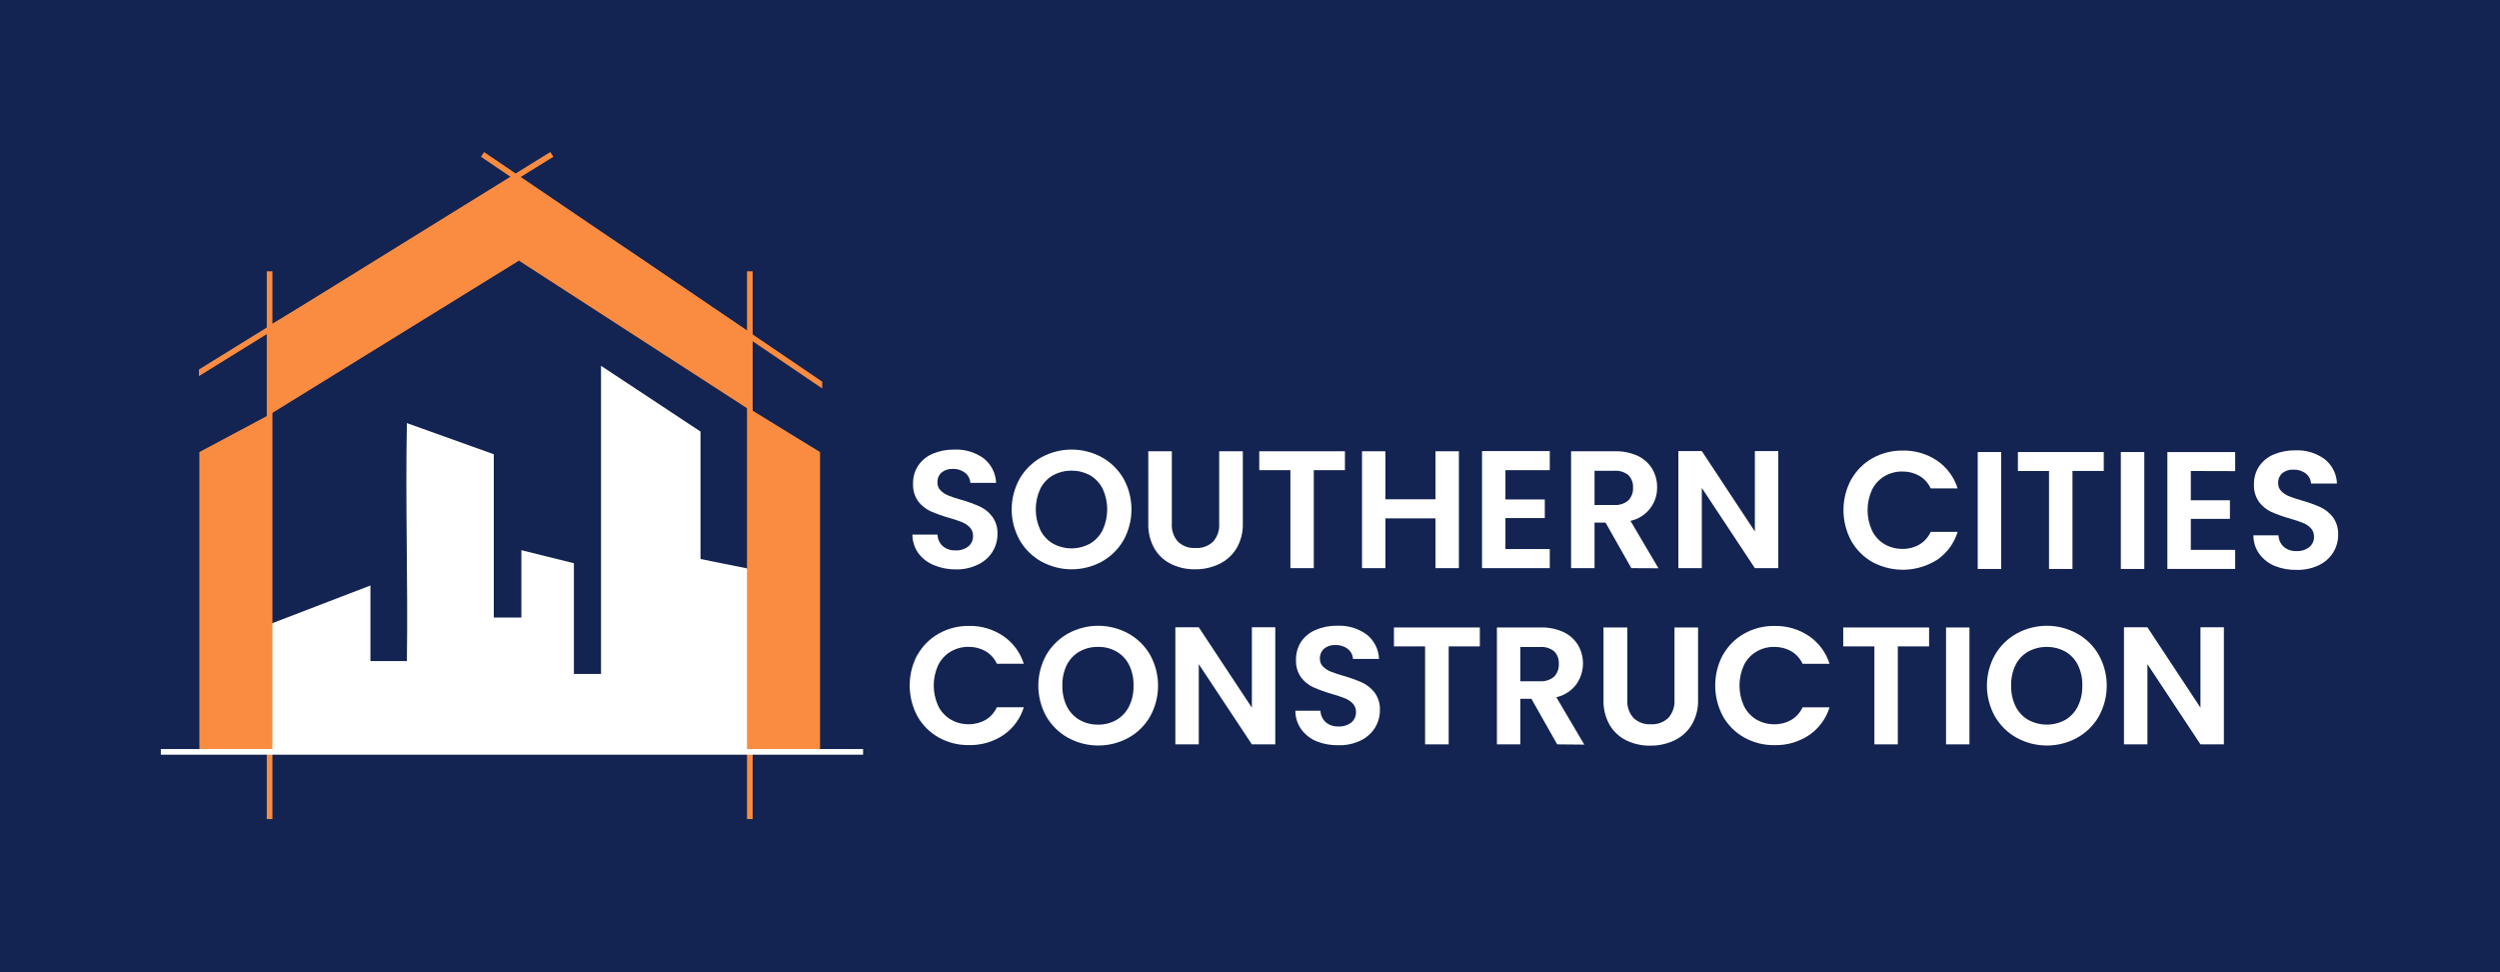
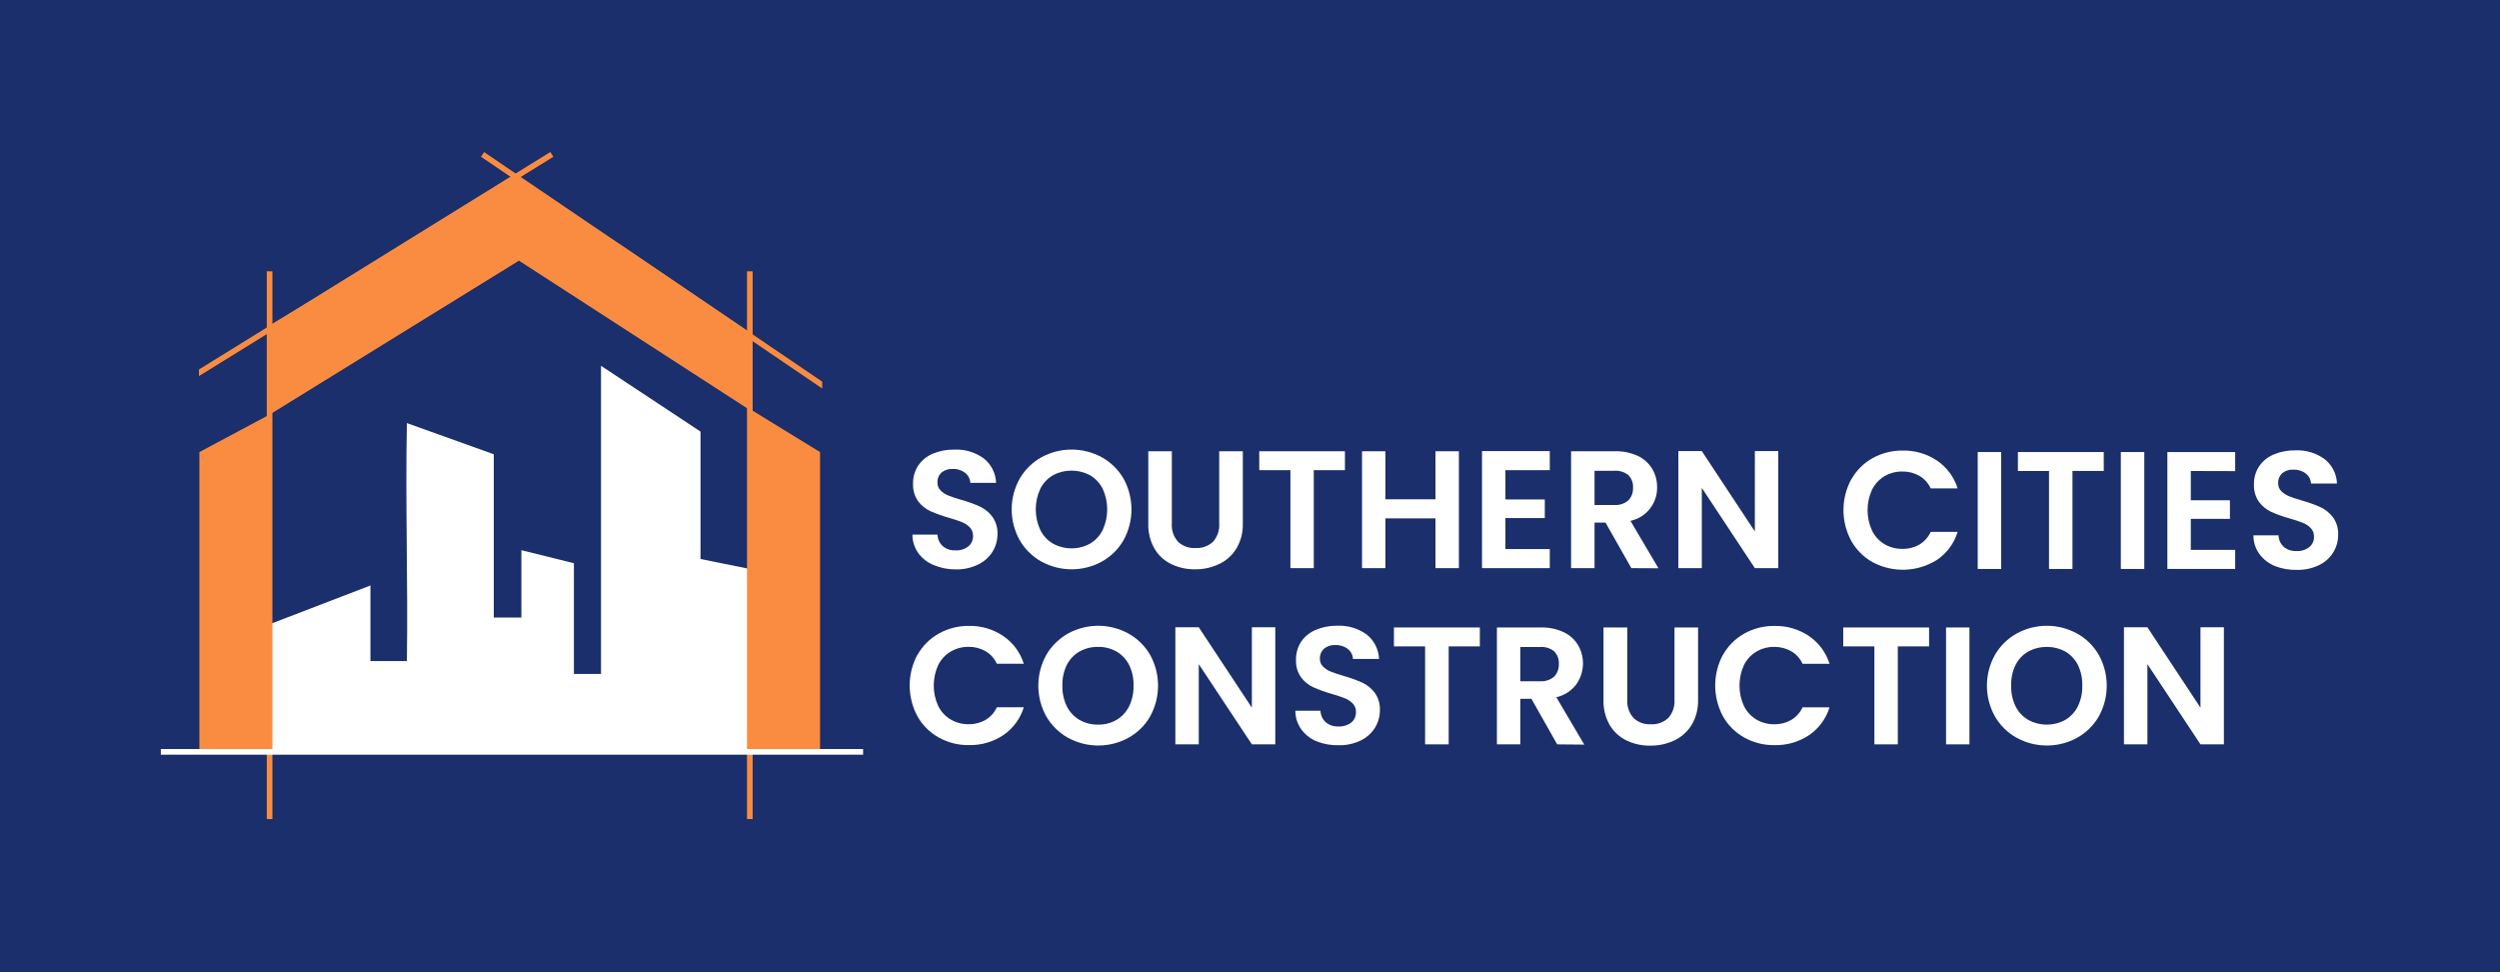
<svg xmlns="http://www.w3.org/2000/svg" id="Layer_1" data-name="Layer 1" viewBox="0 0 575.17 223.4">
  <defs>
    <style>.cls-1{fill:#132452;}.cls-2{fill:#fff;}.cls-3{fill:#fa8c41;}</style>
  </defs>
-   <rect class="cls-1" x="-6.09" y="-6.15" width="587.35" height="235.7" />
+   <rect class="cls-1" x="-6.09" y="-6.15" width="587.35" height="235.7" style="fill:#1a2f6b" />
  <path class="cls-2" d="M161.23,99.29v29.32L173.07,131v42H61.55V143.81l23.71-9.11v17.39h8.39c.27-18.14-.37-36.29,0-54.75l20,7.17v37.56H120V126.58l12.09,3v25.47h6.24V84.16Z" />
  <polygon class="cls-3" points="172.57 76.49 172.57 94.33 119.44 59.97 62.05 95.39 62.05 74.88 118.31 41.23 119.07 40.77 144.97 57.76 172.57 76.49" />
  <polygon class="cls-3" points="62.05 95.38 45.89 104.01 45.89 172.98 61.55 172.98 62.05 95.38" />
  <polygon class="cls-3" points="172.58 94.09 188.74 104.01 188.74 172.98 173.07 172.98 172.58 94.09" />
  <rect class="cls-3" x="61.4" y="62.42" width="1.3" height="126.02" />
  <rect class="cls-3" x="171.93" y="62.42" width="1.3" height="126.02" />
  <rect class="cls-2" x="37.02" y="172.33" width="161.63" height="1.3" />
  <polygon class="cls-3" points="189.24 87.81 189.24 89.38 172.57 78.06 118.31 41.23 110.7 36.06 111.42 34.99 144.97 57.76 172.57 76.49 189.24 87.81" />
  <polygon class="cls-3" points="45.79 86.53 127.36 36.07 126.67 34.97 45.79 85.01 45.79 86.53" />
  <path class="cls-2" d="M214.9,130a8.26,8.26,0,0,1-3.56-2.77A7.36,7.36,0,0,1,210,123h5.78a3.72,3.72,0,0,0,1.18,2.62,4.11,4.11,0,0,0,2.91,1,4.44,4.44,0,0,0,3-.91,2.93,2.93,0,0,0,1.08-2.37,2.72,2.72,0,0,0-.73-2,5.16,5.16,0,0,0-1.83-1.22,31.45,31.45,0,0,0-3-1,32.12,32.12,0,0,1-4.25-1.52,7.49,7.49,0,0,1-2.82-2.27,6.52,6.52,0,0,1-1.17-4.07,7.31,7.31,0,0,1,1.19-4.16,7.68,7.68,0,0,1,3.35-2.72,12.23,12.23,0,0,1,4.94-.94,10.7,10.7,0,0,1,6.76,2,7.52,7.52,0,0,1,2.87,5.65h-5.93a3.1,3.1,0,0,0-1.18-2.29,4.39,4.39,0,0,0-2.91-.91,3.74,3.74,0,0,0-2.52.81,2.92,2.92,0,0,0-.95,2.35,2.4,2.4,0,0,0,.72,1.79,5.34,5.34,0,0,0,1.77,1.16c.7.29,1.7.63,3,1a30.06,30.06,0,0,1,4.27,1.54,7.52,7.52,0,0,1,2.85,2.31,6.42,6.42,0,0,1,1.2,4.05,7.65,7.65,0,0,1-1.12,4,7.94,7.94,0,0,1-3.28,2.95A11.15,11.15,0,0,1,220,131,12.7,12.7,0,0,1,214.9,130Z" />
  <path class="cls-2" d="M239.7,129.21a13.22,13.22,0,0,1-5-4.92,14.51,14.51,0,0,1,0-14.18,13.2,13.2,0,0,1,5-4.91,14.51,14.51,0,0,1,13.89,0,13.16,13.16,0,0,1,5,4.91,14.65,14.65,0,0,1,0,14.18,13.17,13.17,0,0,1-5,4.92,14.47,14.47,0,0,1-13.87,0Zm11.21-4.15a7.58,7.58,0,0,0,2.89-3.14,11.28,11.28,0,0,0,0-9.46,7.54,7.54,0,0,0-2.89-3.1,9,9,0,0,0-8.57,0,7.39,7.39,0,0,0-2.91,3.1,11.28,11.28,0,0,0,0,9.46,7.44,7.44,0,0,0,2.91,3.14,8.9,8.9,0,0,0,8.57,0Z" />
  <path class="cls-2" d="M269.71,103.82v16.64a5.67,5.67,0,0,0,1.43,4.18,5.37,5.37,0,0,0,4,1.44,5.44,5.44,0,0,0,4.05-1.44,5.71,5.71,0,0,0,1.42-4.18V103.82h5.44v16.6a10.71,10.71,0,0,1-1.49,5.8,9.35,9.35,0,0,1-4,3.56,12.52,12.52,0,0,1-5.52,1.2,12.23,12.23,0,0,1-5.46-1.2,9,9,0,0,1-3.87-3.56,11.06,11.06,0,0,1-1.42-5.8v-16.6Z" />
  <path class="cls-2" d="M309.55,103.82v4.35h-7.17v22.54H297V108.17h-7.17v-4.35Z" />
  <path class="cls-2" d="M335.78,103.82v26.89h-5.39V119.26H318.87v11.45h-5.39V103.82h5.39v11.05h11.52V103.82Z" />
  <path class="cls-2" d="M346.49,108.17v6.74h9.06v4.28h-9.06v7.13H356.7v4.39H341.1V103.78h15.6v4.39Z" />
  <path class="cls-2" d="M375.47,130.71l-5.94-10.48H367v10.48H361.6V103.82h10.09a11.85,11.85,0,0,1,5.32,1.09,7.7,7.7,0,0,1,3.29,3,8.13,8.13,0,0,1,1.1,4.18,7.75,7.75,0,0,1-6.13,7.74l6.44,10.91ZM367,116.18h4.51a4.48,4.48,0,0,0,3.27-1.06,3.93,3.93,0,0,0,1.08-2.94,3.75,3.75,0,0,0-1.08-2.87,4.61,4.61,0,0,0-3.27-1H367Z" />
  <path class="cls-2" d="M409.29,130.71H403.9l-12.21-18.46v18.46h-5.4V103.78h5.4l12.21,18.49V103.78h5.39Z" />
  <path class="cls-2" d="M426.09,110.31a12.72,12.72,0,0,1,4.89-4.9,14,14,0,0,1,6.95-1.75,13.68,13.68,0,0,1,7.9,2.31,12.11,12.11,0,0,1,4.74,6.4h-6.2a6.45,6.45,0,0,0-2.6-2.89,7.67,7.67,0,0,0-3.88-1,8,8,0,0,0-4.18,1.09,7.53,7.53,0,0,0-2.85,3.11,11.29,11.29,0,0,0,0,9.38,7.44,7.44,0,0,0,2.85,3.12,8,8,0,0,0,4.18,1.1,7.49,7.49,0,0,0,3.88-1,6.55,6.55,0,0,0,2.6-2.91h6.2a12,12,0,0,1-4.72,6.42,14.76,14.76,0,0,1-14.87.54,12.81,12.81,0,0,1-4.89-4.88,14.88,14.88,0,0,1,0-14.19Z" />
  <path class="cls-2" d="M460.59,104V130.9h-5.4V104Z" />
  <path class="cls-2" d="M484.2,104v4.35H477V130.9h-5.4V108.36h-7.16V104Z" />
  <path class="cls-2" d="M493.53,104V130.9h-5.4V104Z" />
  <path class="cls-2" d="M504.24,108.36v6.74h9v4.28h-9v7.13h10.21v4.39H498.84V104h15.61v4.39Z" />
  <path class="cls-2" d="M523.56,130.21a8.35,8.35,0,0,1-3.56-2.78,7.19,7.19,0,0,1-1.35-4.27h5.78a3.71,3.71,0,0,0,1.17,2.62,4.19,4.19,0,0,0,2.91,1,4.45,4.45,0,0,0,3-.91,2.93,2.93,0,0,0,1.08-2.37,2.73,2.73,0,0,0-.74-2,5,5,0,0,0-1.83-1.21,29,29,0,0,0-3-1,31.81,31.81,0,0,1-4.26-1.52,7.46,7.46,0,0,1-2.81-2.27,6.52,6.52,0,0,1-1.18-4.07,7.24,7.24,0,0,1,1.2-4.16,7.55,7.55,0,0,1,3.35-2.71,12.18,12.18,0,0,1,4.93-.95,10.67,10.67,0,0,1,6.76,2,7.46,7.46,0,0,1,2.87,5.64H531.9a3.08,3.08,0,0,0-1.17-2.29,4.43,4.43,0,0,0-2.91-.91,3.75,3.75,0,0,0-2.53.81,2.92,2.92,0,0,0-.94,2.35,2.43,2.43,0,0,0,.71,1.79,5.55,5.55,0,0,0,1.77,1.16c.71.29,1.71.63,3,1a31.56,31.56,0,0,1,4.28,1.54,7.77,7.77,0,0,1,2.85,2.31,6.48,6.48,0,0,1,1.19,4.05,7.61,7.61,0,0,1-1.11,4,7.87,7.87,0,0,1-3.28,2.95,11.21,11.21,0,0,1-5.12,1.1A12.8,12.8,0,0,1,523.56,130.21Z" />
  <path class="cls-2" d="M211.17,150.66a12.76,12.76,0,0,1,4.89-4.89A13.89,13.89,0,0,1,223,144a13.61,13.61,0,0,1,7.9,2.32,12.09,12.09,0,0,1,4.74,6.39h-6.2a6.44,6.44,0,0,0-2.6-2.89,7.66,7.66,0,0,0-3.87-1,7.88,7.88,0,0,0-4.18,1.1,7.47,7.47,0,0,0-2.86,3.1,11.29,11.29,0,0,0,0,9.38,7.46,7.46,0,0,0,2.86,3.12,8,8,0,0,0,4.18,1.1,7.48,7.48,0,0,0,3.87-1,6.52,6.52,0,0,0,2.6-2.9h6.2a12,12,0,0,1-4.72,6.41,13.72,13.72,0,0,1-7.92,2.29,13.88,13.88,0,0,1-6.95-1.75,12.78,12.78,0,0,1-4.89-4.87,15,15,0,0,1,0-14.2Z" />
  <path class="cls-2" d="M245.82,169.75a13.34,13.34,0,0,1-5-4.91,14.58,14.58,0,0,1,0-14.18,13.34,13.34,0,0,1,5-4.91,14.44,14.44,0,0,1,13.89,0,13.16,13.16,0,0,1,5,4.91,14.65,14.65,0,0,1,0,14.18,13.07,13.07,0,0,1-5,4.91,14.47,14.47,0,0,1-13.87,0ZM257,165.61a7.46,7.46,0,0,0,2.89-3.14,10.22,10.22,0,0,0,1-4.74,10.1,10.1,0,0,0-1-4.72,7.35,7.35,0,0,0-2.89-3.1,8.29,8.29,0,0,0-4.27-1.08,8.45,8.45,0,0,0-4.3,1.08,7.46,7.46,0,0,0-2.91,3.1,10.23,10.23,0,0,0-1,4.72,10.34,10.34,0,0,0,1,4.74,7.56,7.56,0,0,0,2.91,3.14,8.36,8.36,0,0,0,4.3,1.1A8.2,8.2,0,0,0,257,165.61Z" />
  <path class="cls-2" d="M293.52,171.25h-5.39L275.91,152.8v18.45h-5.39V144.32h5.39l12.22,18.49V144.32h5.39Z" />
  <path class="cls-2" d="M303.05,170.56a8.28,8.28,0,0,1-3.56-2.78,7.33,7.33,0,0,1-1.35-4.27h5.78a3.74,3.74,0,0,0,1.18,2.62,4.15,4.15,0,0,0,2.91,1,4.49,4.49,0,0,0,3-.9,3,3,0,0,0,1.08-2.37,2.74,2.74,0,0,0-.73-2,5.13,5.13,0,0,0-1.83-1.21,28.86,28.86,0,0,0-3-1,33.46,33.46,0,0,1-4.25-1.53,7.4,7.4,0,0,1-2.82-2.27,6.49,6.49,0,0,1-1.17-4.06,7.34,7.34,0,0,1,1.19-4.17,7.63,7.63,0,0,1,3.36-2.71,12.14,12.14,0,0,1,4.93-.95,10.71,10.71,0,0,1,6.76,2,7.51,7.51,0,0,1,2.87,5.64H311.4a3.12,3.12,0,0,0-1.18-2.29,4.44,4.44,0,0,0-2.91-.91,3.74,3.74,0,0,0-2.52.81,2.94,2.94,0,0,0-1,2.35,2.4,2.4,0,0,0,.72,1.79,5.19,5.19,0,0,0,1.77,1.16,29.29,29.29,0,0,0,3,1,32.77,32.77,0,0,1,4.27,1.54,7.71,7.71,0,0,1,2.85,2.31,6.42,6.42,0,0,1,1.2,4.05,7.68,7.68,0,0,1-1.12,4,7.91,7.91,0,0,1-3.28,2.94,11,11,0,0,1-5.12,1.1A12.87,12.87,0,0,1,303.05,170.56Z" />
  <path class="cls-2" d="M340.6,144.36v4.35h-7.17v22.54H328V148.71h-7.17v-4.35Z" />
  <path class="cls-2" d="M358.4,171.25l-5.93-10.48h-2.55v10.48h-5.39V144.36h10.09a11.82,11.82,0,0,1,5.32,1.1,7.64,7.64,0,0,1,3.29,3,8.34,8.34,0,0,1-.44,9,7.89,7.89,0,0,1-4.58,2.95l6.43,10.9Zm-8.48-14.52h4.51a4.55,4.55,0,0,0,3.28-1.06,4,4,0,0,0,1.07-2.95,3.79,3.79,0,0,0-1.07-2.87,4.64,4.64,0,0,0-3.28-1h-4.51Z" />
  <path class="cls-2" d="M374.54,144.36V161a5.69,5.69,0,0,0,1.43,4.18,5.34,5.34,0,0,0,4,1.45,5.41,5.41,0,0,0,4-1.45,5.69,5.69,0,0,0,1.43-4.18V144.36h5.43V161a10.7,10.7,0,0,1-1.49,5.79,9.41,9.41,0,0,1-4,3.57,12.7,12.7,0,0,1-5.53,1.19,12.31,12.31,0,0,1-5.45-1.19,9.09,9.09,0,0,1-3.88-3.57,11,11,0,0,1-1.42-5.79V144.36Z" />
  <path class="cls-2" d="M396.56,150.66a12.76,12.76,0,0,1,4.89-4.89,13.9,13.9,0,0,1,7-1.76,13.64,13.64,0,0,1,7.9,2.32,12.09,12.09,0,0,1,4.74,6.39h-6.21a6.44,6.44,0,0,0-2.6-2.89,7.66,7.66,0,0,0-3.87-1,7.88,7.88,0,0,0-4.18,1.1,7.44,7.44,0,0,0-2.85,3.1,11.29,11.29,0,0,0,0,9.38,7.44,7.44,0,0,0,2.85,3.12,8,8,0,0,0,4.18,1.1,7.48,7.48,0,0,0,3.87-1,6.52,6.52,0,0,0,2.6-2.9h6.21a12,12,0,0,1-4.73,6.41,13.69,13.69,0,0,1-7.91,2.29,13.89,13.89,0,0,1-7-1.75,12.78,12.78,0,0,1-4.89-4.87,15,15,0,0,1,0-14.2Z" />
  <path class="cls-2" d="M444,144.36v4.35H436.8v22.54h-5.39V148.71h-7.17v-4.35Z" />
  <path class="cls-2" d="M453.29,144.36v26.89H447.9V144.36Z" />
  <path class="cls-2" d="M464.16,169.75a13.2,13.2,0,0,1-5-4.91,14.51,14.51,0,0,1,0-14.18,13.2,13.2,0,0,1,5-4.91,14.44,14.44,0,0,1,13.89,0,13.06,13.06,0,0,1,5,4.91,14.58,14.58,0,0,1,0,14.18,13,13,0,0,1-5,4.91,14.47,14.47,0,0,1-13.87,0Zm11.21-4.14a7.58,7.58,0,0,0,2.89-3.14,10.34,10.34,0,0,0,1-4.74,10.23,10.23,0,0,0-1-4.72,7.48,7.48,0,0,0-2.89-3.1,9,9,0,0,0-8.57,0,7.33,7.33,0,0,0-2.91,3.1,10.1,10.1,0,0,0-1,4.72,10.22,10.22,0,0,0,1,4.74,7.44,7.44,0,0,0,2.91,3.14,8.9,8.9,0,0,0,8.57,0Z" />
  <path class="cls-2" d="M511.85,171.25h-5.39L494.25,152.8v18.45h-5.4V144.32h5.4l12.21,18.49V144.32h5.39Z" />
</svg>
